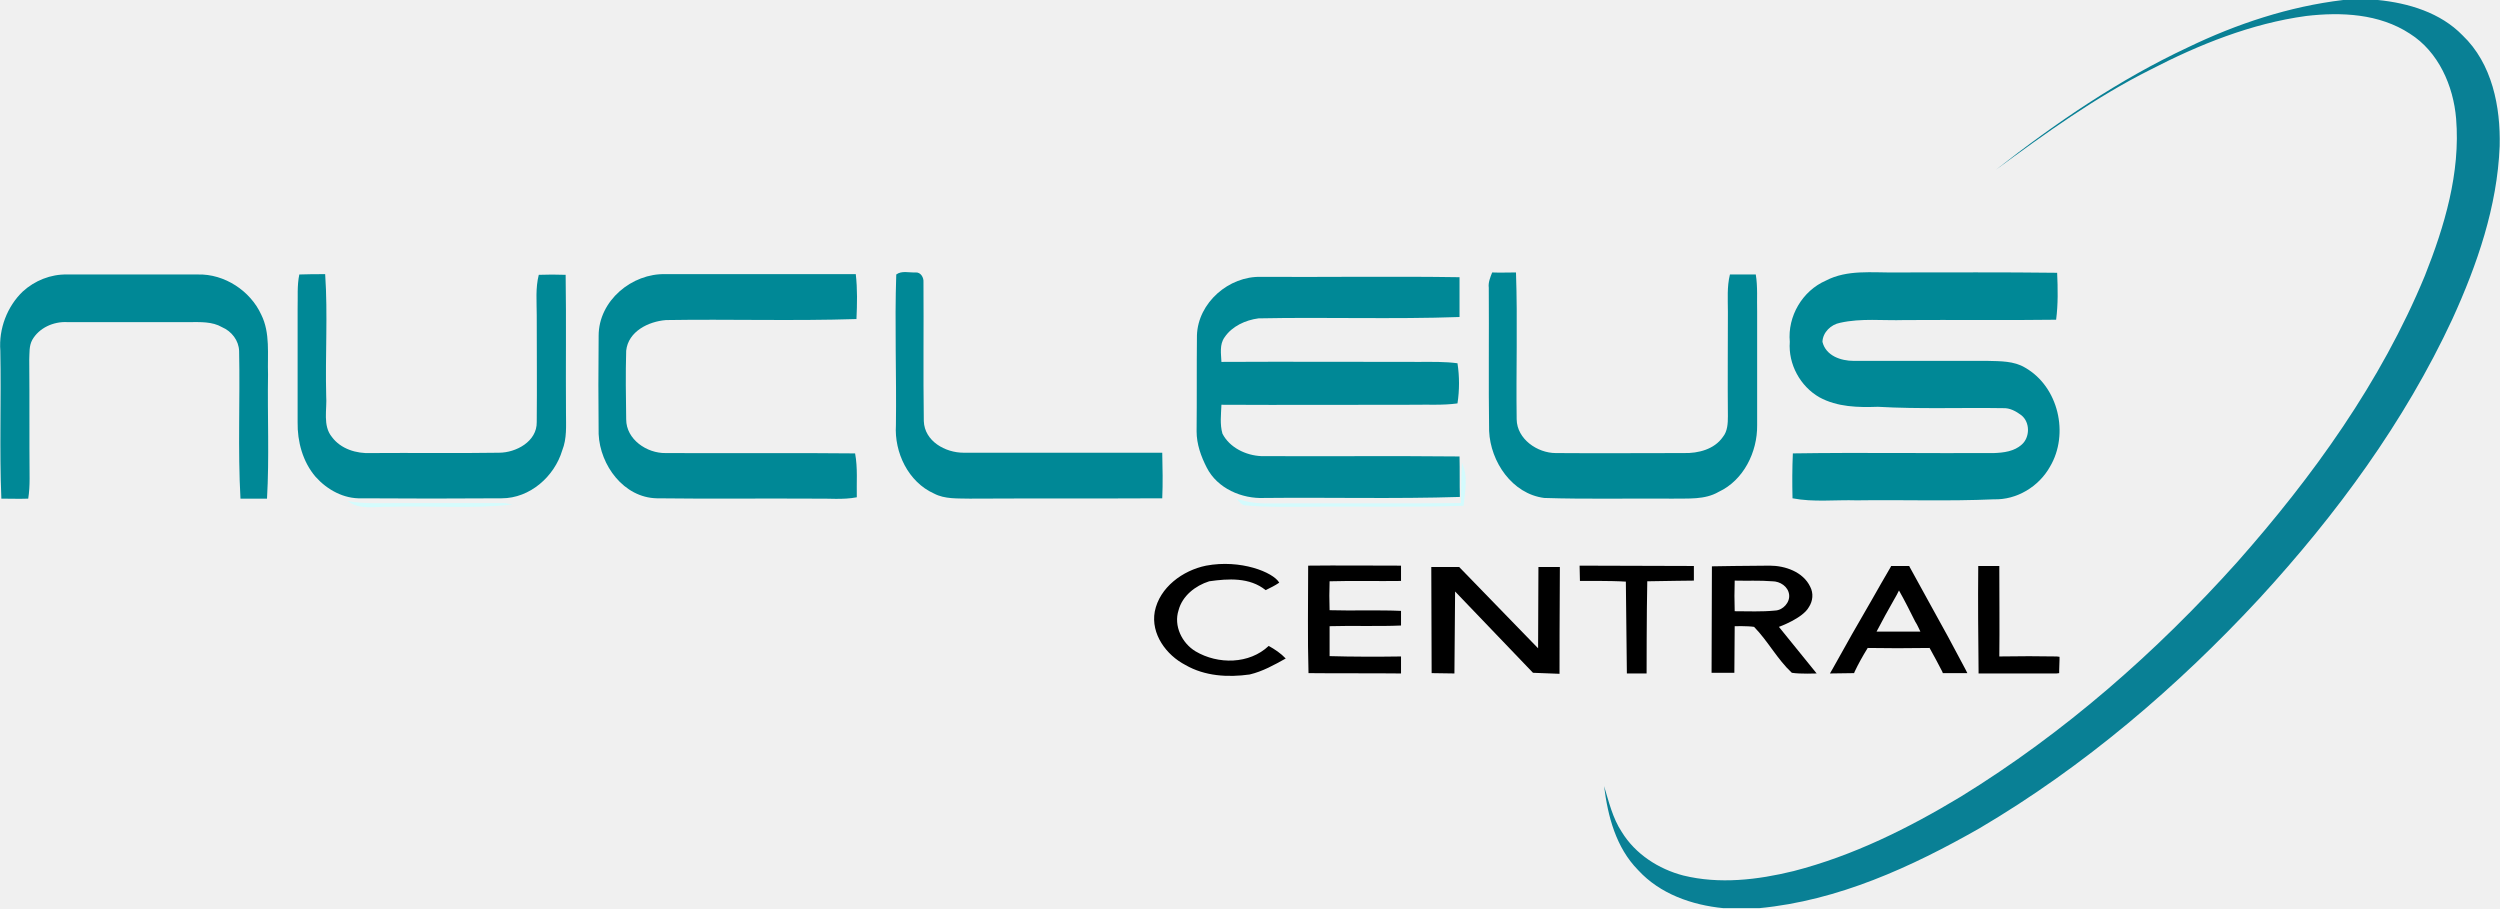
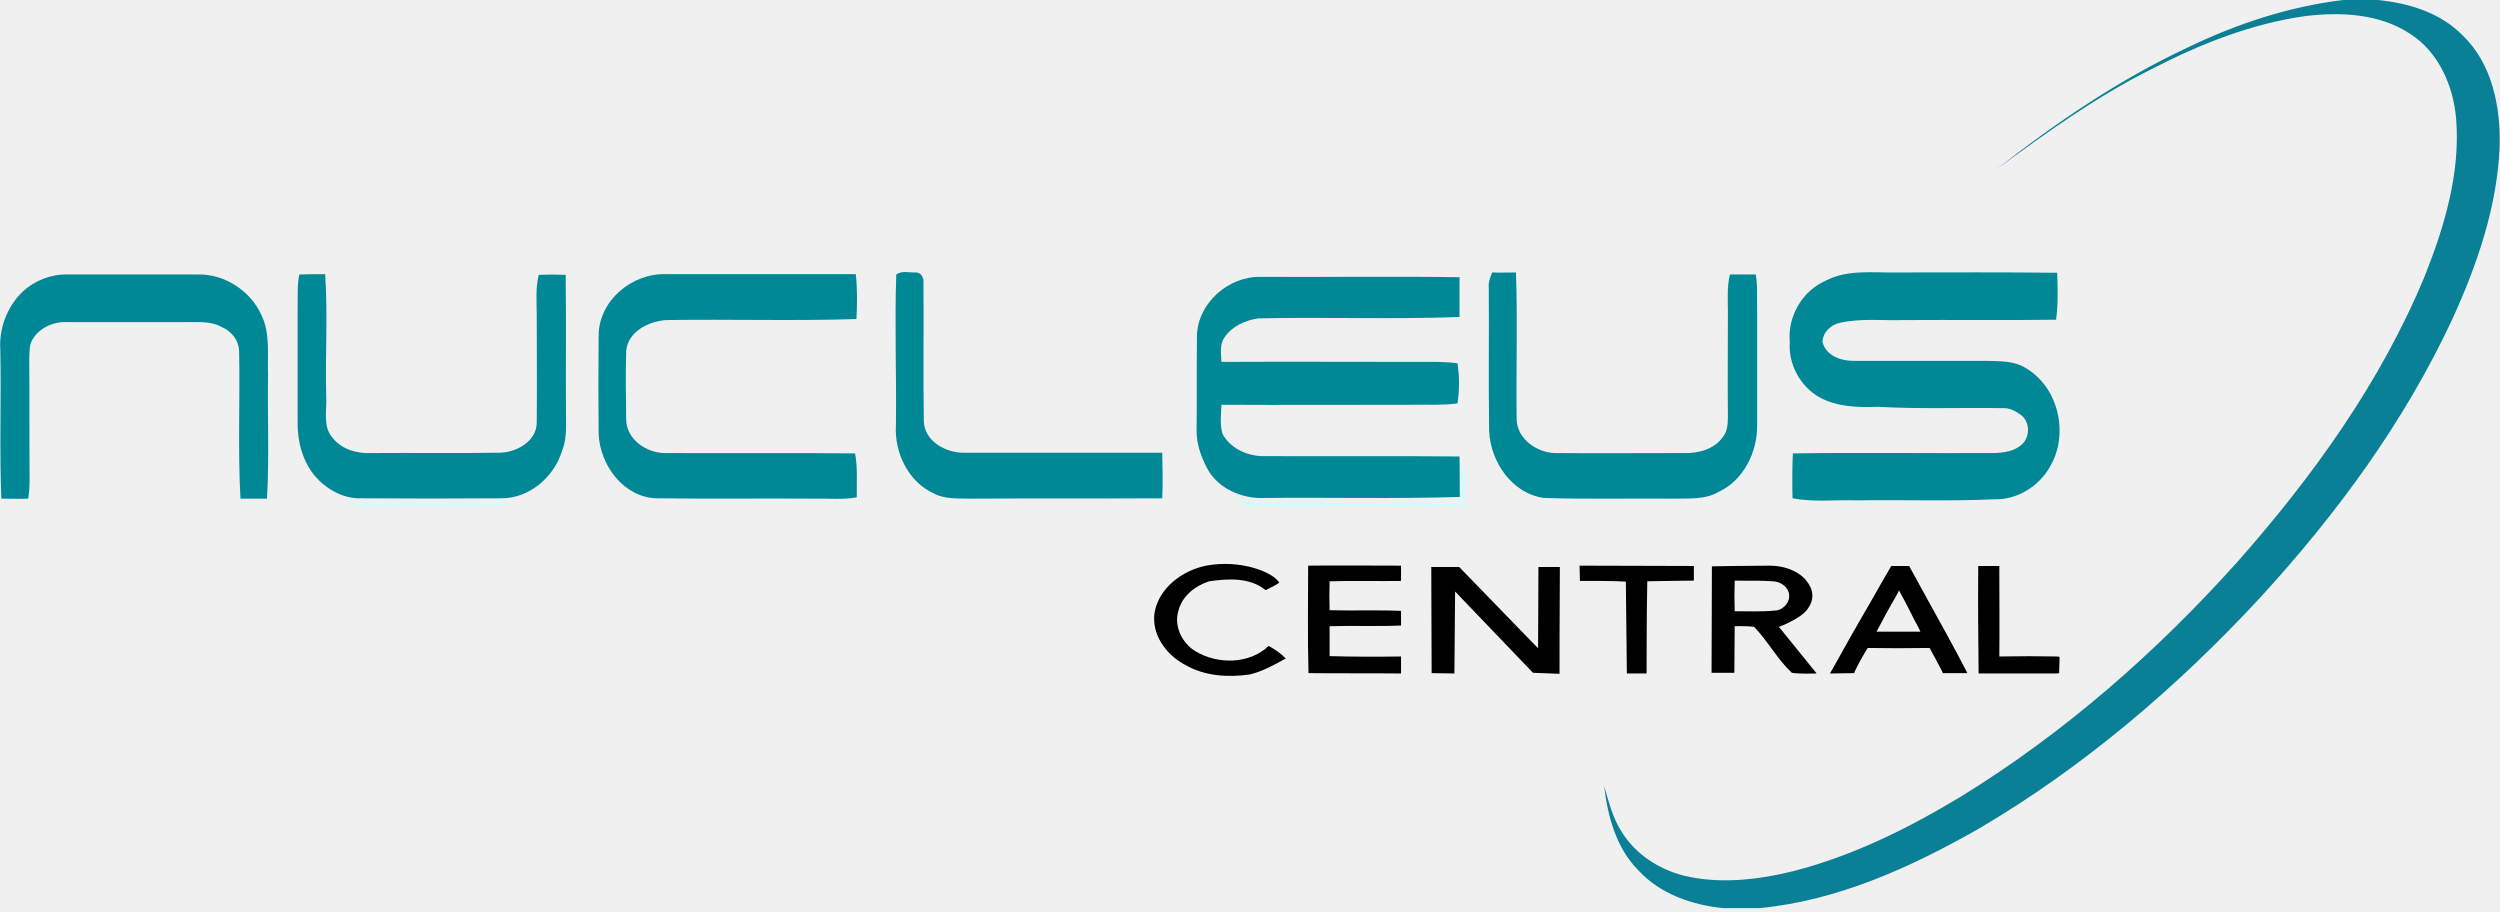
- <svg xmlns="http://www.w3.org/2000/svg" version="1.1" id="Layer_1" x="0px" y="0px" viewBox="0 0 735 267" style="enable-background:new 0 0 735 267;" xml:space="preserve">
-   <style type="text/css">
- 	.st0{fill:#098095;}
- 	.st1{fill:#D3FBFD;}
- 	.st2{fill:#D4FCFD;}
- 	.st3{fill:#008896;}
- </style>
-   <g>
-     <path class="st0" d="M688.9,0h10.2c9,0.9,18.4,3.7,24.9,10.4c8.7,8.3,11.2,21,10.9,32.6c-0.7,17.7-6.6,34.8-13.9,50.8   c-14.1,30.3-34.1,57.5-56.7,82.1c-24.2,26.1-51.6,49.5-82.3,67.6c-20,11.4-41.6,21.3-64.8,23.5h-10.5c-9.3-0.9-18.7-4.2-25.1-11.2   c-6.5-6.6-8.9-15.8-10-24.7c1.4,4.6,2.5,9.4,5.2,13.5c4,6.5,10.8,10.9,18.1,12.8c10.6,2.6,21.8,1.3,32.4-1.3   c17.5-4.5,33.8-12.6,49.2-21.9c30.4-18.7,57.4-42.4,81.2-68.9c22.3-25.2,42.3-53,55.2-84.2c5.8-14.6,10.5-30.3,9.2-46.2   c-0.8-9.7-5.2-19.7-13.6-25C699.5,4,688.3,3.5,678,4.7c-16.1,2.2-31.5,8.4-45.8,15.8c-16.2,8.1-30.8,18.7-45.4,29.4   c17.6-13.8,36.2-26.5,56.5-36C657.6,7,673,1.9,688.9,0z" />
-     <g>
-       <path class="st1" d="M429.8,136c1.9,4,0.9,8.5,0.5,12.7c-15.9,0.5-31.9,0.1-47.8,0.3c-5.3,0-10.7,0.1-16-0.4c-1.4,0.1-2.2-1.1-3-2    c3.2,1.1,6.6,1.5,9.9,1.4c18.7-0.1,37.4,0.1,56.1-0.1C429.6,143.9,429.6,140,429.8,136z" />
-     </g>
-     <g>
-       <path class="st2" d="M102.2,147.3c4.7,0.9,9.6,0.6,14.3,0.6c10.6,0,21.2,0,31.8,0c0.6,0.1,1.8,0.3,2.4,0.4    c-12,1.4-24.2,0.3-36.3,0.7C110.3,148.9,105.7,150,102.2,147.3z" />
-     </g>
-     <g>
-       <path class="st3" d="M438.7,80.1c2.3,0.1,4.6,0,7,0c0.5,14.4,0,28.8,0.2,43.2c0.1,5.8,6.1,9.9,11.5,9.9c12.6,0.1,25.1,0,37.7,0    c4.2,0.1,8.9-1.1,11.4-4.7c1.4-1.7,1.5-4,1.5-6.1c-0.1-10.2,0-20.5,0-30.7c0-3.7-0.3-7.4,0.6-11c2.5,0,5.1,0,7.6,0    c0.6,3.6,0.3,7.3,0.4,11c0,11.1,0,22.2,0,33.3c0.1,7.9-4,16.2-11.3,19.6c-4.1,2.4-9,1.9-13.6,2c-12.6-0.1-25.2,0.2-37.7-0.2    c-9.4-1.2-15.8-10.6-16.2-19.7c-0.2-14,0-28.1-0.1-42.1C437.5,83.1,438.1,81.6,438.7,80.1z" />
-       <path class="st3" d="M88,80.7c2.5-0.1,5.1-0.1,7.6-0.1c0.8,11.9,0,23.8,0.3,35.7c0.3,4.1-1.1,8.8,1.7,12.2    c2.6,3.5,7.2,4.9,11.4,4.7c12.6-0.1,25.1,0.1,37.7-0.1c5,0,11.2-3.3,11.1-9c0.1-10.5,0-21,0-31.5c0-3.9-0.4-7.9,0.6-11.8    c2.6-0.1,5.2-0.1,7.9,0c0.2,13.6,0,27.1,0.1,40.7c0,3.7,0.3,7.4-1.1,10.9c-2.3,7.7-9.5,14.1-17.8,14.1c-13.7,0.1-27.5,0.1-41.2,0    c-5.2,0.2-10.1-2.5-13.5-6.3c-3.8-4.4-5.4-10.4-5.3-16.1c0-11.1,0-22.2,0-33.3C87.6,87.4,87.3,84,88,80.7z" />
-       <path class="st3" d="M176,98.7c0-10.3,9.8-18.4,19.7-18.1c18.6,0,37.2,0,55.9,0c0.5,4.4,0.4,8.8,0.2,13.2c-18.6,0.6-37.3,0-56,0.3    c-5.1,0.4-11.1,3.3-11.7,9c-0.2,6.7-0.1,13.5,0,20.2c0,5.9,6.1,10,11.6,9.9c18.6,0.1,37.1-0.1,55.7,0.1c0.8,4.3,0.4,8.6,0.5,12.9    c-4.1,0.8-8.3,0.3-12.4,0.4c-15.5-0.1-30.9,0.1-46.4-0.1c-9.7-0.2-16.7-9.7-17.1-18.9C175.9,118,175.9,108.3,176,98.7z" />
-       <path class="st3" d="M263.5,80.7c1.6-1.2,3.8-0.5,5.7-0.6c1.5-0.1,2.4,1.5,2.3,2.8c0.1,13.6-0.1,27.3,0.1,40.9    c0.2,5.9,6.3,9.3,11.7,9.3c19.5,0,38.9,0,58.4,0c0.1,4.5,0.2,8.9,0,13.4c-18.9,0.1-37.8,0-56.6,0.1c-3.5-0.1-7.3,0.2-10.5-1.5    c-7.6-3.4-11.7-12.1-11.2-20.1C263.6,110.2,263,95.4,263.5,80.7z" />
-       <path class="st3" d="M536.8,82.5c6.3-3.3,13.6-2.3,20.5-2.4c15.8,0,31.7-0.1,47.5,0.1c0.2,4.6,0.3,9.2-0.3,13.8    c-14.9,0.2-29.8,0-44.6,0.1c-6.3,0.2-12.7-0.6-18.9,0.8c-2.7,0.5-5.1,2.8-5.2,5.6c1,4.1,5.4,5.6,9.2,5.6c13.1,0,26.2,0,39.4,0    c3.7,0.1,7.7,0,11,2c9.8,5.6,13,19.5,7.3,29.1c-3.3,5.9-9.8,9.8-16.5,9.6c-13.4,0.6-26.9,0.1-40.3,0.3c-6.3-0.2-12.7,0.6-18.9-0.6    c-0.1-4.4-0.1-8.8,0.1-13.2c19.7-0.3,39.4,0,59.1-0.1c2.9-0.1,6-0.5,8.2-2.5c2.4-2.1,2.5-6.5-0.1-8.6c-1.6-1.2-3.4-2.2-5.4-2.1    c-12.3-0.2-24.5,0.3-36.8-0.4c-5.8,0.2-11.9,0.1-17.2-2.8c-5.6-3.2-9.2-9.7-8.7-16.3C525.5,93,529.9,85.5,536.8,82.5z" />
-       <path class="st3" d="M6.7,85.7c3.5-3.2,8.2-5.1,13-5c12.8,0,25.7,0,38.5,0c7.8-0.2,15.4,4.8,18.6,11.8c2.7,5.4,1.8,11.7,2,17.6    c-0.2,12.2,0.4,24.3-0.3,36.5c-2.6,0-5.2,0-7.8,0c-0.8-14.4-0.1-29-0.4-43.4c-0.1-3.1-2.2-5.8-5-7c-2.9-1.7-6.4-1.5-9.7-1.5    c-12,0-24,0-35.9,0c-4-0.2-8.2,1.7-10.2,5.2c-1,1.8-0.8,3.9-0.9,5.8c0.1,11.7,0,23.4,0.1,35.1c0,1.9-0.1,3.9-0.4,5.8    c-2.6,0.1-5.3,0-7.9,0c-0.6-14.5,0-29-0.3-43.5C-0.4,96.7,2.1,90.1,6.7,85.7z" />
-       <path class="st3" d="M351.9,98.6c0.3-9.6,9.4-17.5,18.9-17.2c19.4,0.1,38.9-0.2,58.3,0.1c0,3.9,0,7.8,0,11.7    c-19.7,0.7-39.4,0-59.1,0.4c-3.8,0.5-7.8,2.3-10,5.6c-1.5,2.1-1,4.8-0.9,7.2c19.4-0.1,38.8,0,58.2,0c3.7,0,7.5-0.1,11.2,0.4    c0.6,3.9,0.6,7.9,0,11.8c-4.3,0.6-8.7,0.3-13,0.4c-18.8,0-37.6,0.1-56.4,0c-0.1,2.8-0.5,5.7,0.3,8.5c2.1,4.1,6.9,6.4,11.4,6.6    c19.4,0.1,38.9-0.1,58.3,0.1c0.1,4,0,7.9,0.1,11.9c-19.1,0.6-38.3,0.1-57.5,0.3c-6.6,0.3-13.8-2.8-16.9-8.9c-1.7-3.3-3-6.9-3-10.7    C351.9,117.4,351.8,108,351.9,98.6z" />
-     </g>
-     <g>
-       <g>
-         <path d="M567.6,177.9c-2-3.7-4.1-7.4-6.1-11.1l-0.2-0.4l-0.5,0c-1.4,0-2.7,0-4.1,0l-0.7,0l-0.2,0.4c-1.8,3.1-3.6,6.2-5.4,9.4     c-3.9,6.7-7.9,13.7-11.7,20.6L538,198l7.1-0.1l0.2-0.5c1-2.1,2.2-4.3,3.8-6.9c5.6,0.1,11.6,0.1,18.2,0c1.3,2.3,2.5,4.6,3.7,6.9     l0.2,0.5l7.2,0l-0.6-1.2C574.5,190.4,571,184,567.6,177.9z M564.6,185.7c-4.3,0-8.6,0-12.9,0c1.7-3.2,3.4-6.4,5.2-9.5     c0.5-0.9,1-1.7,1.4-2.6c1.7,3,3.3,6.2,4.8,9.2C563.7,183.7,564.1,184.7,564.6,185.7z" />
-         <path d="M604.7,193c-5.3-0.1-10.9-0.1-16.9,0c0.1-8.6,0-17.3,0-25.8l0-0.8h-6.2l0,0.8c-0.1,9.8,0,19.9,0.1,30l0,0.8l0.8,0     c3.5,0,7,0,10.5,0c3.9,0,7.7,0,11.6,0l0.8-0.1l0-0.8c0-1.1,0.1-2.2,0.1-3.2l0-0.8L604.7,193z" />
-       </g>
-       <path d="M354.6,166.3c10.1-1.9,19.7,1.9,21.5,5c-1.3,0.9-2.6,1.5-4,2.2c-4.7-3.8-11-3.4-16.6-2.6c-4.1,1.3-7.9,4.3-9,8.5    c-1.5,4.6,1,9.7,5,12.1c6.6,3.9,15.8,3.8,21.5-1.6c1.8,1,3.6,2.2,5,3.7c-3.4,1.9-6.8,3.8-10.6,4.7c-6.4,0.9-13.2,0.5-18.9-2.8    c-5.6-2.9-10.2-9.1-9-15.7C340.9,172.7,347.7,167.7,354.6,166.3z" />
-       <path d="M390.9,192.9c0-2.9,0-5.8,0-8.8c6.5-0.2,14.5,0.1,21-0.2v-4.3c-6.5-0.3-14.5,0-21-0.2c-0.1-2.8-0.1-5.7,0-8.5    c6.5-0.2,14.5,0,21-0.1v-4.5c-8.6,0-18.7-0.1-27.3,0c0,10.5-0.2,21.1,0.1,31.6c8.5,0.1,18.6,0,27.2,0.1v-5    C405.4,193.1,397.4,193.1,390.9,192.9z" />
-       <path d="M464.4,166.3l33.6,0.1l0,4.3c0,0-9.1,0.1-13.7,0.2c-0.2,9-0.2,27.1-0.2,27.1h-5.8c0,0-0.2-18-0.3-27    c-4.5-0.3-13.5-0.2-13.5-0.2L464.4,166.3z" />
-       <g>
-         <path d="M503.3,166.5c0,0,11.3-0.2,17-0.2c4.5,0,9.8,1.8,11.9,6.2c1,1.9,0.8,4.2-0.4,6c-1.8,3.3-8.8,5.8-8.8,5.8l11.1,13.7     c0,0-4.9,0.2-7.3-0.2c-4.3-4-7-9.3-11.1-13.5c-1.9-0.3-5.7-0.2-5.7-0.2l-0.1,13.7l-6.7,0L503.3,166.5z M510,170.7     c-0.1,3-0.1,6,0,9c4,0,7.9,0.2,11.9-0.2c2.3-0.1,4.4-2.4,4.1-4.7c-0.3-2.4-2.7-3.9-4.9-3.9C517.4,170.6,513.7,170.8,510,170.7z" />
-       </g>
-       <path d="M458.6,166.7h-6.3c0,6.8-0.1,23.9-0.1,23.9L429,166.7h-8.2l0.1,31.2l6.7,0.1l0.2-24.1l22.9,23.9l7.8,0.3    C458.5,197.9,458.5,177.7,458.6,166.7z" />
-     </g>
+ <svg xmlns="http://www.w3.org/2000/svg" width="107" height="39" viewBox="0 0 107 39" fill="none">
+   <g clip-path="url(#clip0_17_1928)">
+     <path d="M100.289 0H101.774C103.084 0.131 104.452 0.539 105.399 1.514C106.665 2.722 107.029 4.571 106.986 6.26C106.884 8.837 106.025 11.326 104.962 13.655C102.909 18.066 99.998 22.026 96.708 25.607C93.185 29.407 89.196 32.813 84.727 35.448C81.815 37.108 78.671 38.549 75.293 38.869H73.765C72.411 38.738 71.042 38.258 70.111 37.239C69.164 36.278 68.815 34.939 68.655 33.643C68.859 34.313 69.019 35.012 69.412 35.608C69.994 36.555 70.984 37.195 72.047 37.472C73.59 37.85 75.22 37.661 76.763 37.283C79.311 36.627 81.684 35.448 83.926 34.094C88.352 31.372 92.282 27.922 95.747 24.064C98.993 20.395 101.905 16.348 103.783 11.806C104.627 9.681 105.311 7.395 105.122 5.081C105.006 3.669 104.365 2.213 103.142 1.441C101.832 0.582 100.202 0.51 98.702 0.684C96.358 1.004 94.116 1.907 92.035 2.984C89.676 4.164 87.551 5.707 85.425 7.264C87.988 5.255 90.695 3.407 93.651 2.024C95.732 1.019 97.974 0.277 100.289 0Z" fill="#098095" />
+     <path d="M62.57 19.799C62.846 20.381 62.701 21.036 62.642 21.648C60.328 21.72 57.998 21.662 55.684 21.691C54.912 21.691 54.126 21.706 53.355 21.633C53.151 21.648 53.034 21.473 52.918 21.342C53.384 21.502 53.879 21.56 54.359 21.546C57.081 21.531 59.804 21.56 62.526 21.531C62.54 20.949 62.54 20.381 62.57 19.799Z" fill="#D3FBFD" />
+     <path d="M14.878 21.444C15.562 21.575 16.276 21.531 16.96 21.531C18.503 21.531 20.046 21.531 21.589 21.531C21.677 21.546 21.851 21.575 21.939 21.589C20.192 21.793 18.416 21.633 16.654 21.691C16.057 21.677 15.388 21.837 14.878 21.444Z" fill="#D4FCFD" />
+     <path d="M63.865 11.661C64.2 11.675 64.535 11.661 64.884 11.661C64.957 13.757 64.884 15.854 64.913 17.95C64.928 18.794 65.801 19.391 66.588 19.391C68.422 19.406 70.242 19.391 72.076 19.391C72.687 19.406 73.371 19.231 73.735 18.707C73.939 18.459 73.954 18.125 73.954 17.819C73.939 16.334 73.954 14.834 73.954 13.35C73.954 12.811 73.91 12.272 74.041 11.748C74.405 11.748 74.784 11.748 75.147 11.748C75.235 12.272 75.191 12.811 75.206 13.35C75.206 14.966 75.206 16.581 75.206 18.197C75.22 19.347 74.623 20.556 73.561 21.051C72.964 21.4 72.251 21.327 71.581 21.342C69.746 21.327 67.912 21.371 66.093 21.313C64.724 21.138 63.792 19.77 63.734 18.445C63.705 16.407 63.734 14.354 63.72 12.316C63.691 12.098 63.778 11.879 63.865 11.661Z" fill="#008896" />
+     <path d="M12.811 11.748C13.175 11.734 13.553 11.734 13.917 11.734C14.034 13.466 13.917 15.198 13.961 16.931C14.005 17.528 13.801 18.212 14.209 18.707C14.587 19.216 15.257 19.42 15.868 19.391C17.702 19.376 19.522 19.406 21.356 19.376C22.084 19.376 22.987 18.896 22.972 18.066C22.987 16.538 22.972 15.009 22.972 13.48C22.972 12.913 22.914 12.331 23.06 11.763C23.438 11.748 23.817 11.748 24.21 11.763C24.239 13.743 24.21 15.708 24.224 17.688C24.224 18.226 24.268 18.765 24.064 19.274C23.729 20.395 22.681 21.327 21.473 21.327C19.479 21.342 17.47 21.342 15.475 21.327C14.718 21.356 14.005 20.963 13.51 20.41C12.957 19.77 12.724 18.896 12.738 18.066C12.738 16.45 12.738 14.834 12.738 13.219C12.753 12.723 12.709 12.229 12.811 11.748Z" fill="#008896" />
+     <path d="M25.622 14.369C25.622 12.869 27.048 11.69 28.49 11.734C31.197 11.734 33.905 11.734 36.627 11.734C36.7 12.374 36.686 13.015 36.657 13.655C33.949 13.743 31.227 13.655 28.504 13.699C27.762 13.757 26.888 14.179 26.801 15.009C26.772 15.985 26.786 16.974 26.801 17.95C26.801 18.809 27.689 19.406 28.49 19.391C31.197 19.406 33.891 19.376 36.598 19.406C36.715 20.032 36.657 20.657 36.671 21.284C36.074 21.4 35.463 21.327 34.866 21.342C32.609 21.327 30.368 21.356 28.111 21.327C26.699 21.298 25.68 19.915 25.622 18.576C25.607 17.178 25.607 15.766 25.622 14.369Z" fill="#008896" />
+     <path d="M38.36 11.748C38.593 11.573 38.913 11.675 39.19 11.661C39.408 11.646 39.539 11.879 39.525 12.068C39.539 14.048 39.51 16.043 39.539 18.023C39.568 18.881 40.456 19.376 41.242 19.376C44.081 19.376 46.905 19.376 49.744 19.376C49.759 20.032 49.773 20.672 49.744 21.327C46.993 21.342 44.241 21.327 41.504 21.342C40.995 21.327 40.442 21.371 39.976 21.123C38.869 20.628 38.273 19.362 38.345 18.197C38.374 16.043 38.287 13.888 38.36 11.748Z" fill="#008896" />
+     <path d="M78.146 12.01C79.063 11.53 80.126 11.675 81.131 11.661C83.431 11.661 85.746 11.646 88.046 11.675C88.075 12.345 88.089 13.015 88.002 13.684C85.833 13.713 83.664 13.684 81.509 13.699C80.592 13.728 79.66 13.612 78.758 13.815C78.365 13.888 78.015 14.223 78.001 14.631C78.146 15.227 78.787 15.446 79.34 15.446C81.247 15.446 83.154 15.446 85.076 15.446C85.614 15.46 86.197 15.446 86.677 15.737C88.104 16.552 88.57 18.576 87.74 19.973C87.26 20.832 86.313 21.4 85.338 21.371C83.387 21.458 81.422 21.385 79.471 21.415C78.554 21.385 77.622 21.502 76.72 21.327C76.705 20.687 76.705 20.046 76.734 19.406C79.602 19.362 82.47 19.406 85.338 19.391C85.76 19.376 86.211 19.318 86.532 19.027C86.881 18.721 86.895 18.081 86.517 17.775C86.284 17.6 86.022 17.455 85.731 17.469C83.94 17.44 82.164 17.513 80.374 17.411C79.529 17.44 78.641 17.426 77.87 17.003C77.054 16.538 76.53 15.591 76.603 14.631C76.501 13.539 77.142 12.447 78.146 12.01Z" fill="#008896" />
+     <path d="M0.975 12.476C1.485 12.01 2.169 11.734 2.868 11.748C4.731 11.748 6.609 11.748 8.473 11.748C9.608 11.719 10.715 12.447 11.18 13.466C11.573 14.252 11.442 15.169 11.472 16.028C11.442 17.804 11.53 19.566 11.428 21.342C11.049 21.342 10.671 21.342 10.292 21.342C10.176 19.245 10.278 17.12 10.234 15.024C10.22 14.572 9.914 14.179 9.506 14.005C9.084 13.757 8.575 13.786 8.094 13.786C6.347 13.786 4.6 13.786 2.868 13.786C2.286 13.757 1.674 14.034 1.383 14.543C1.237 14.805 1.267 15.111 1.252 15.388C1.267 17.091 1.252 18.794 1.267 20.497C1.267 20.774 1.252 21.065 1.208 21.342C0.83 21.356 0.437 21.342 0.058 21.342C-0.029 19.231 0.058 17.12 0.015 15.009C-0.058 14.077 0.306 13.117 0.975 12.476Z" fill="#008896" />
+     <path d="M51.229 14.354C51.273 12.956 52.597 11.806 53.98 11.85C56.804 11.865 59.643 11.821 62.468 11.865C62.468 12.432 62.468 13 62.468 13.568C59.6 13.67 56.732 13.568 53.864 13.626C53.311 13.699 52.728 13.961 52.408 14.441C52.19 14.747 52.263 15.14 52.277 15.489C55.101 15.475 57.925 15.489 60.75 15.489C61.288 15.489 61.842 15.475 62.38 15.548C62.468 16.116 62.468 16.698 62.38 17.266C61.754 17.353 61.114 17.309 60.488 17.324C57.751 17.324 55.014 17.338 52.277 17.324C52.263 17.731 52.204 18.154 52.321 18.561C52.627 19.158 53.325 19.493 53.98 19.522C56.804 19.537 59.643 19.508 62.468 19.537C62.482 20.119 62.468 20.687 62.482 21.269C59.702 21.356 56.907 21.284 54.111 21.313C53.151 21.356 52.102 20.905 51.651 20.017C51.404 19.537 51.214 19.012 51.214 18.459C51.229 17.091 51.214 15.722 51.229 14.354Z" fill="#008896" />
+     <path d="M82.63 25.898C82.339 25.36 82.033 24.821 81.742 24.282L81.713 24.224H81.64C81.436 24.224 81.247 24.224 81.043 24.224H80.942L80.912 24.282C80.65 24.734 80.388 25.185 80.126 25.651C79.558 26.626 78.976 27.645 78.423 28.65L78.321 28.825L79.355 28.81L79.384 28.737C79.529 28.431 79.704 28.111 79.937 27.733C80.752 27.747 81.626 27.747 82.587 27.733C82.776 28.067 82.95 28.402 83.125 28.737L83.154 28.81H84.202L84.115 28.635C83.635 27.718 83.125 26.786 82.63 25.898ZM82.193 27.034C81.567 27.034 80.942 27.034 80.316 27.034C80.563 26.568 80.81 26.102 81.073 25.651C81.145 25.52 81.218 25.403 81.276 25.272C81.524 25.709 81.757 26.175 81.975 26.612C82.062 26.743 82.121 26.888 82.193 27.034Z" fill="black" />
+     <path d="M88.031 28.097C87.26 28.082 86.444 28.082 85.571 28.097C85.585 26.845 85.571 25.578 85.571 24.341V24.224H84.668V24.341C84.654 25.767 84.668 27.238 84.683 28.708V28.825H84.799C85.309 28.825 85.818 28.825 86.328 28.825C86.896 28.825 87.449 28.825 88.017 28.825L88.133 28.81V28.693C88.133 28.533 88.148 28.373 88.148 28.228V28.111L88.031 28.097Z" fill="black" />
+     <path d="M51.622 24.21C53.093 23.933 54.49 24.486 54.752 24.938C54.563 25.069 54.374 25.156 54.17 25.258C53.486 24.705 52.568 24.763 51.753 24.879C51.156 25.069 50.603 25.505 50.443 26.117C50.225 26.786 50.589 27.529 51.171 27.878C52.132 28.446 53.471 28.431 54.301 27.645C54.563 27.791 54.825 27.966 55.029 28.184C54.534 28.46 54.039 28.737 53.486 28.868C52.554 28.999 51.564 28.941 50.734 28.46C49.919 28.038 49.249 27.136 49.424 26.175C49.628 25.141 50.618 24.413 51.622 24.21Z" fill="black" />
+     <path d="M56.907 28.082C56.907 27.66 56.907 27.238 56.907 26.801C57.853 26.772 59.017 26.816 59.964 26.772V26.146C59.017 26.102 57.853 26.146 56.907 26.117C56.892 25.709 56.892 25.287 56.907 24.879C57.853 24.85 59.017 24.879 59.964 24.865V24.21C58.712 24.21 57.242 24.195 55.989 24.21C55.989 25.738 55.96 27.281 56.004 28.81C57.242 28.825 58.712 28.81 59.964 28.825V28.097C59.017 28.111 57.853 28.111 56.907 28.082Z" fill="black" />
+     <path d="M67.606 24.21L72.498 24.224V24.85C72.498 24.85 71.173 24.865 70.504 24.879C70.474 26.189 70.474 28.825 70.474 28.825H69.63C69.63 28.825 69.601 26.204 69.586 24.894C68.931 24.85 67.621 24.865 67.621 24.865L67.606 24.21Z" fill="black" />
+     <path d="M73.269 24.239C73.269 24.239 74.915 24.21 75.744 24.21C76.399 24.21 77.171 24.472 77.477 25.112C77.622 25.389 77.593 25.724 77.418 25.986C77.156 26.466 76.137 26.83 76.137 26.83L77.753 28.825C77.753 28.825 77.04 28.854 76.691 28.795C76.064 28.213 75.671 27.442 75.075 26.83C74.798 26.786 74.245 26.801 74.245 26.801L74.23 28.795H73.255L73.269 24.239ZM74.245 24.85C74.23 25.287 74.23 25.724 74.245 26.16C74.827 26.16 75.395 26.189 75.977 26.131C76.312 26.117 76.618 25.782 76.574 25.447C76.53 25.098 76.181 24.879 75.861 24.879C75.322 24.836 74.784 24.865 74.245 24.85Z" fill="black" />
+     <path d="M66.762 24.268H65.845C65.845 25.258 65.83 27.747 65.83 27.747L62.453 24.268H61.259L61.274 28.81L62.249 28.825L62.278 25.316L65.612 28.795L66.748 28.839C66.748 28.81 66.748 25.869 66.762 24.268Z" fill="black" />
  </g>
+   <defs>
+     <clipPath id="clip0_17_1928">
+       <rect width="107" height="38.869" fill="white" />
+     </clipPath>
+   </defs>
</svg>
